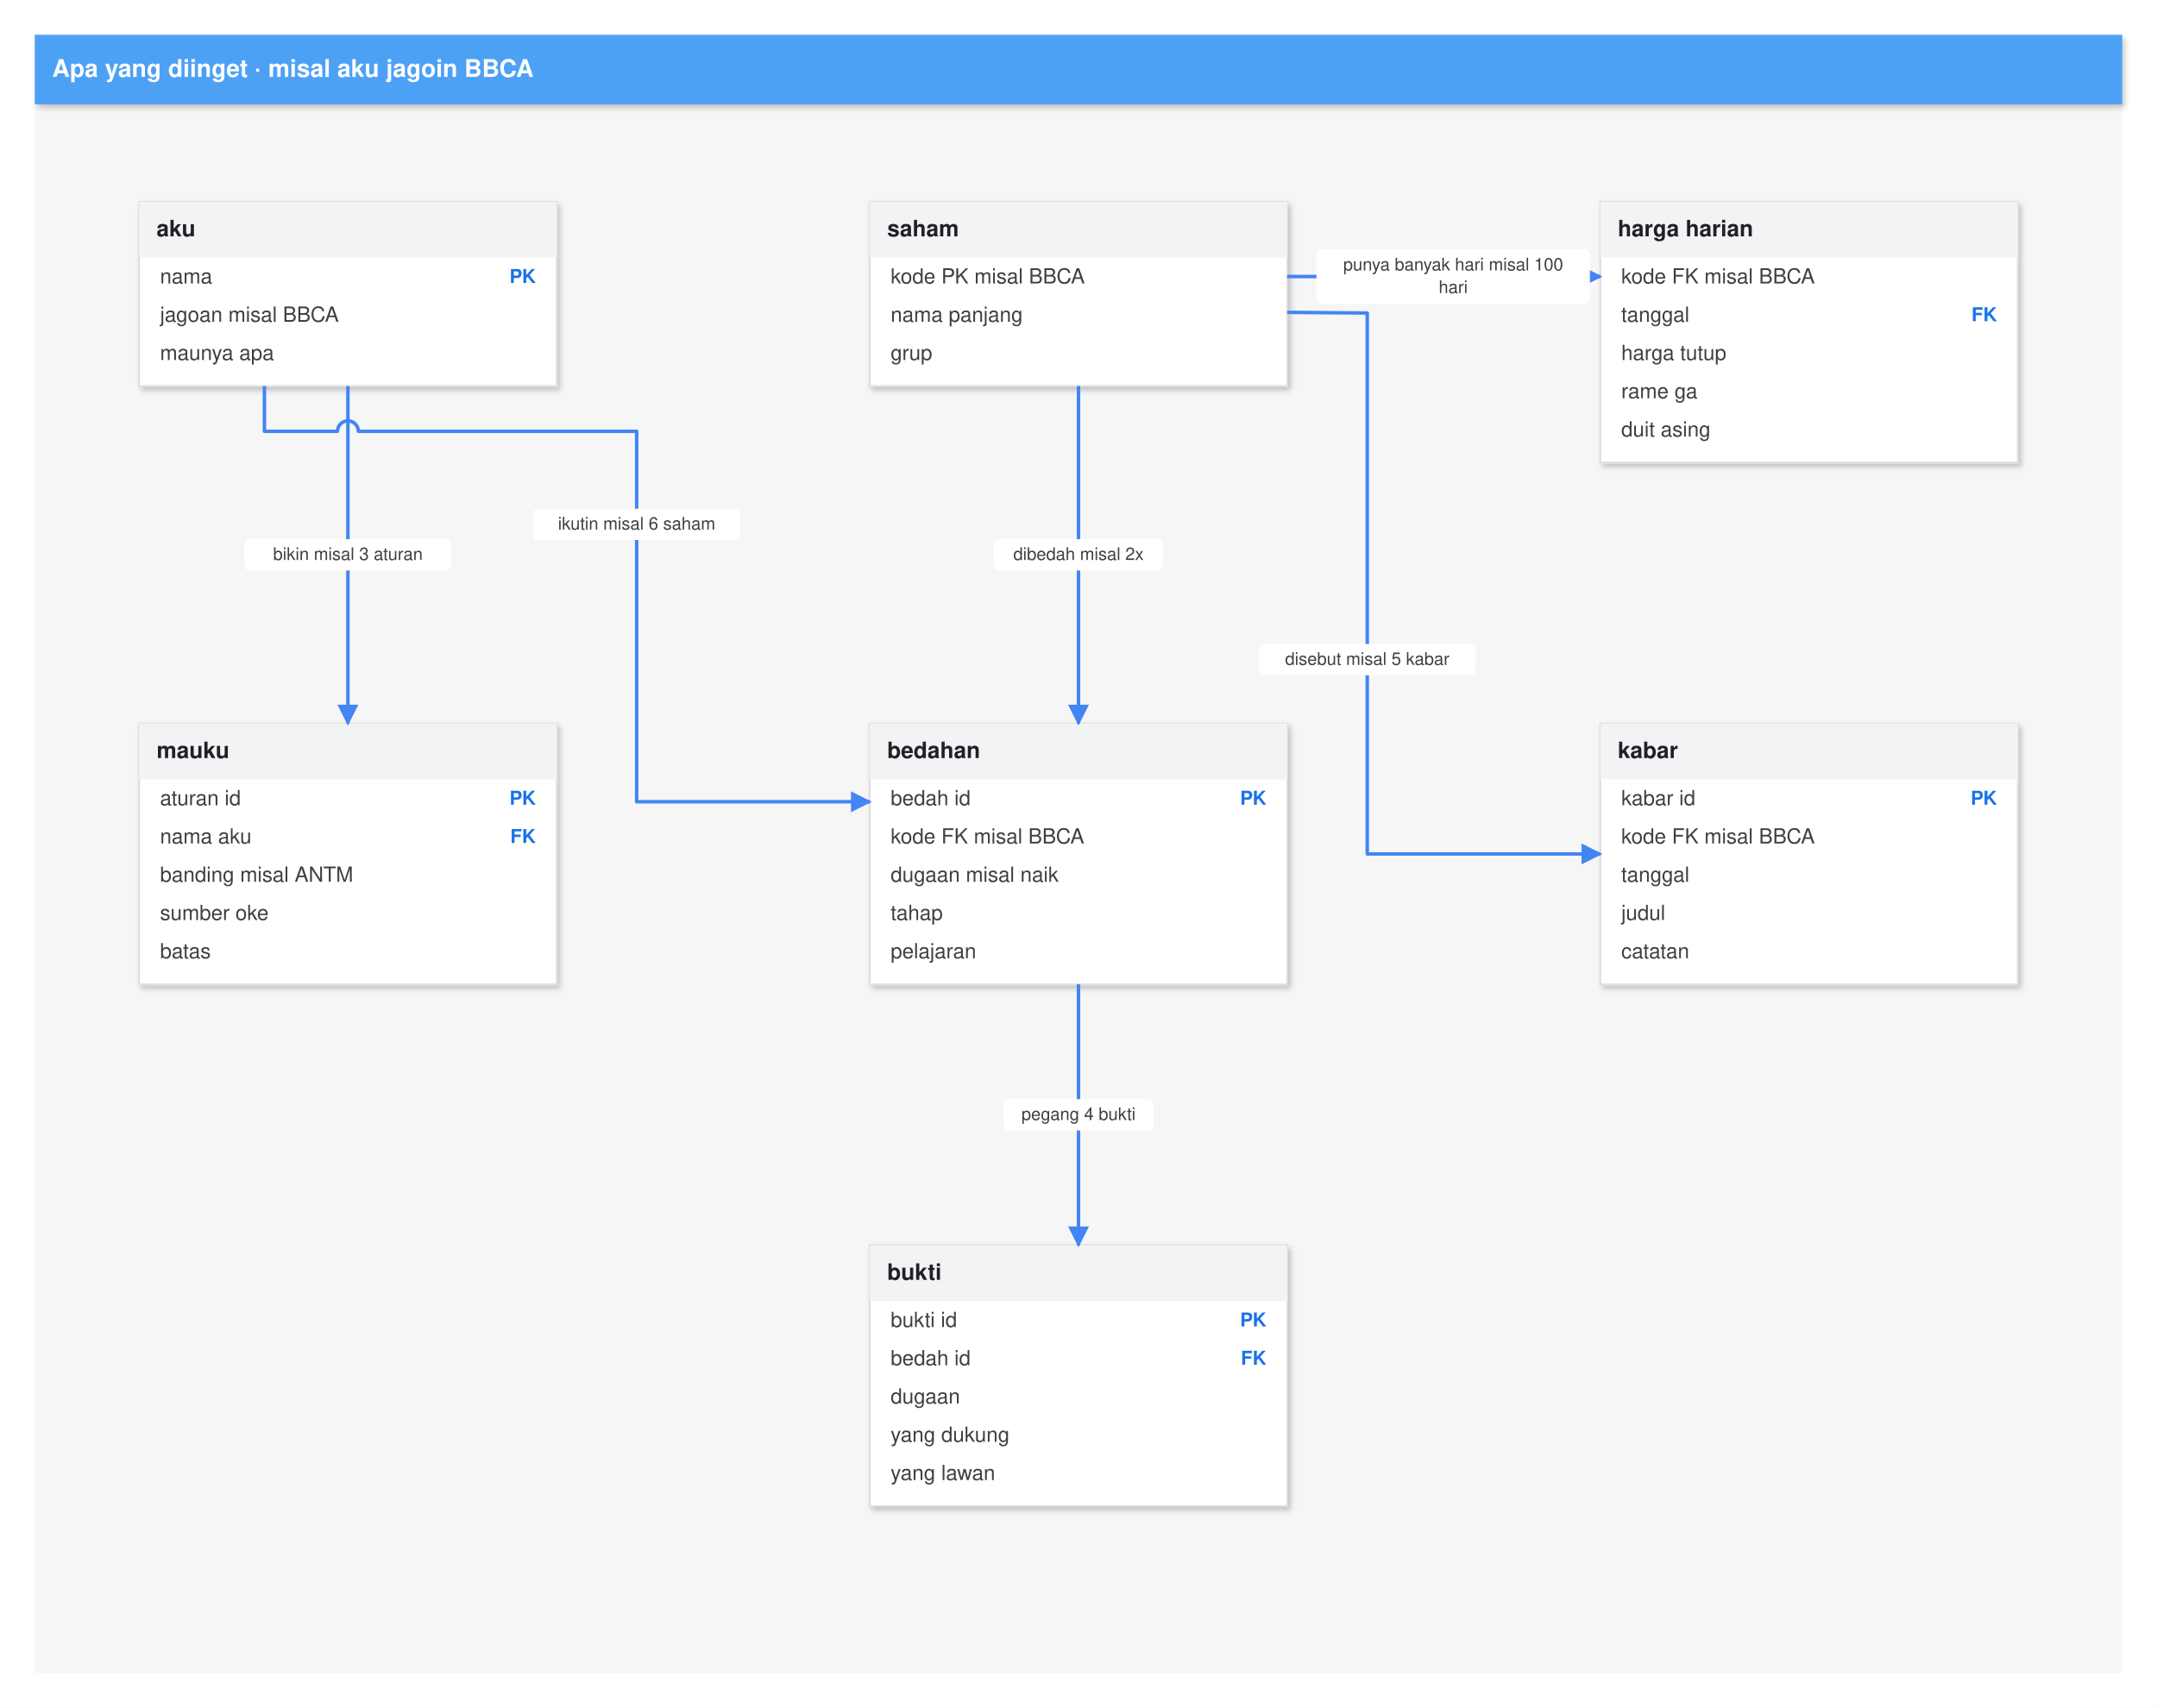
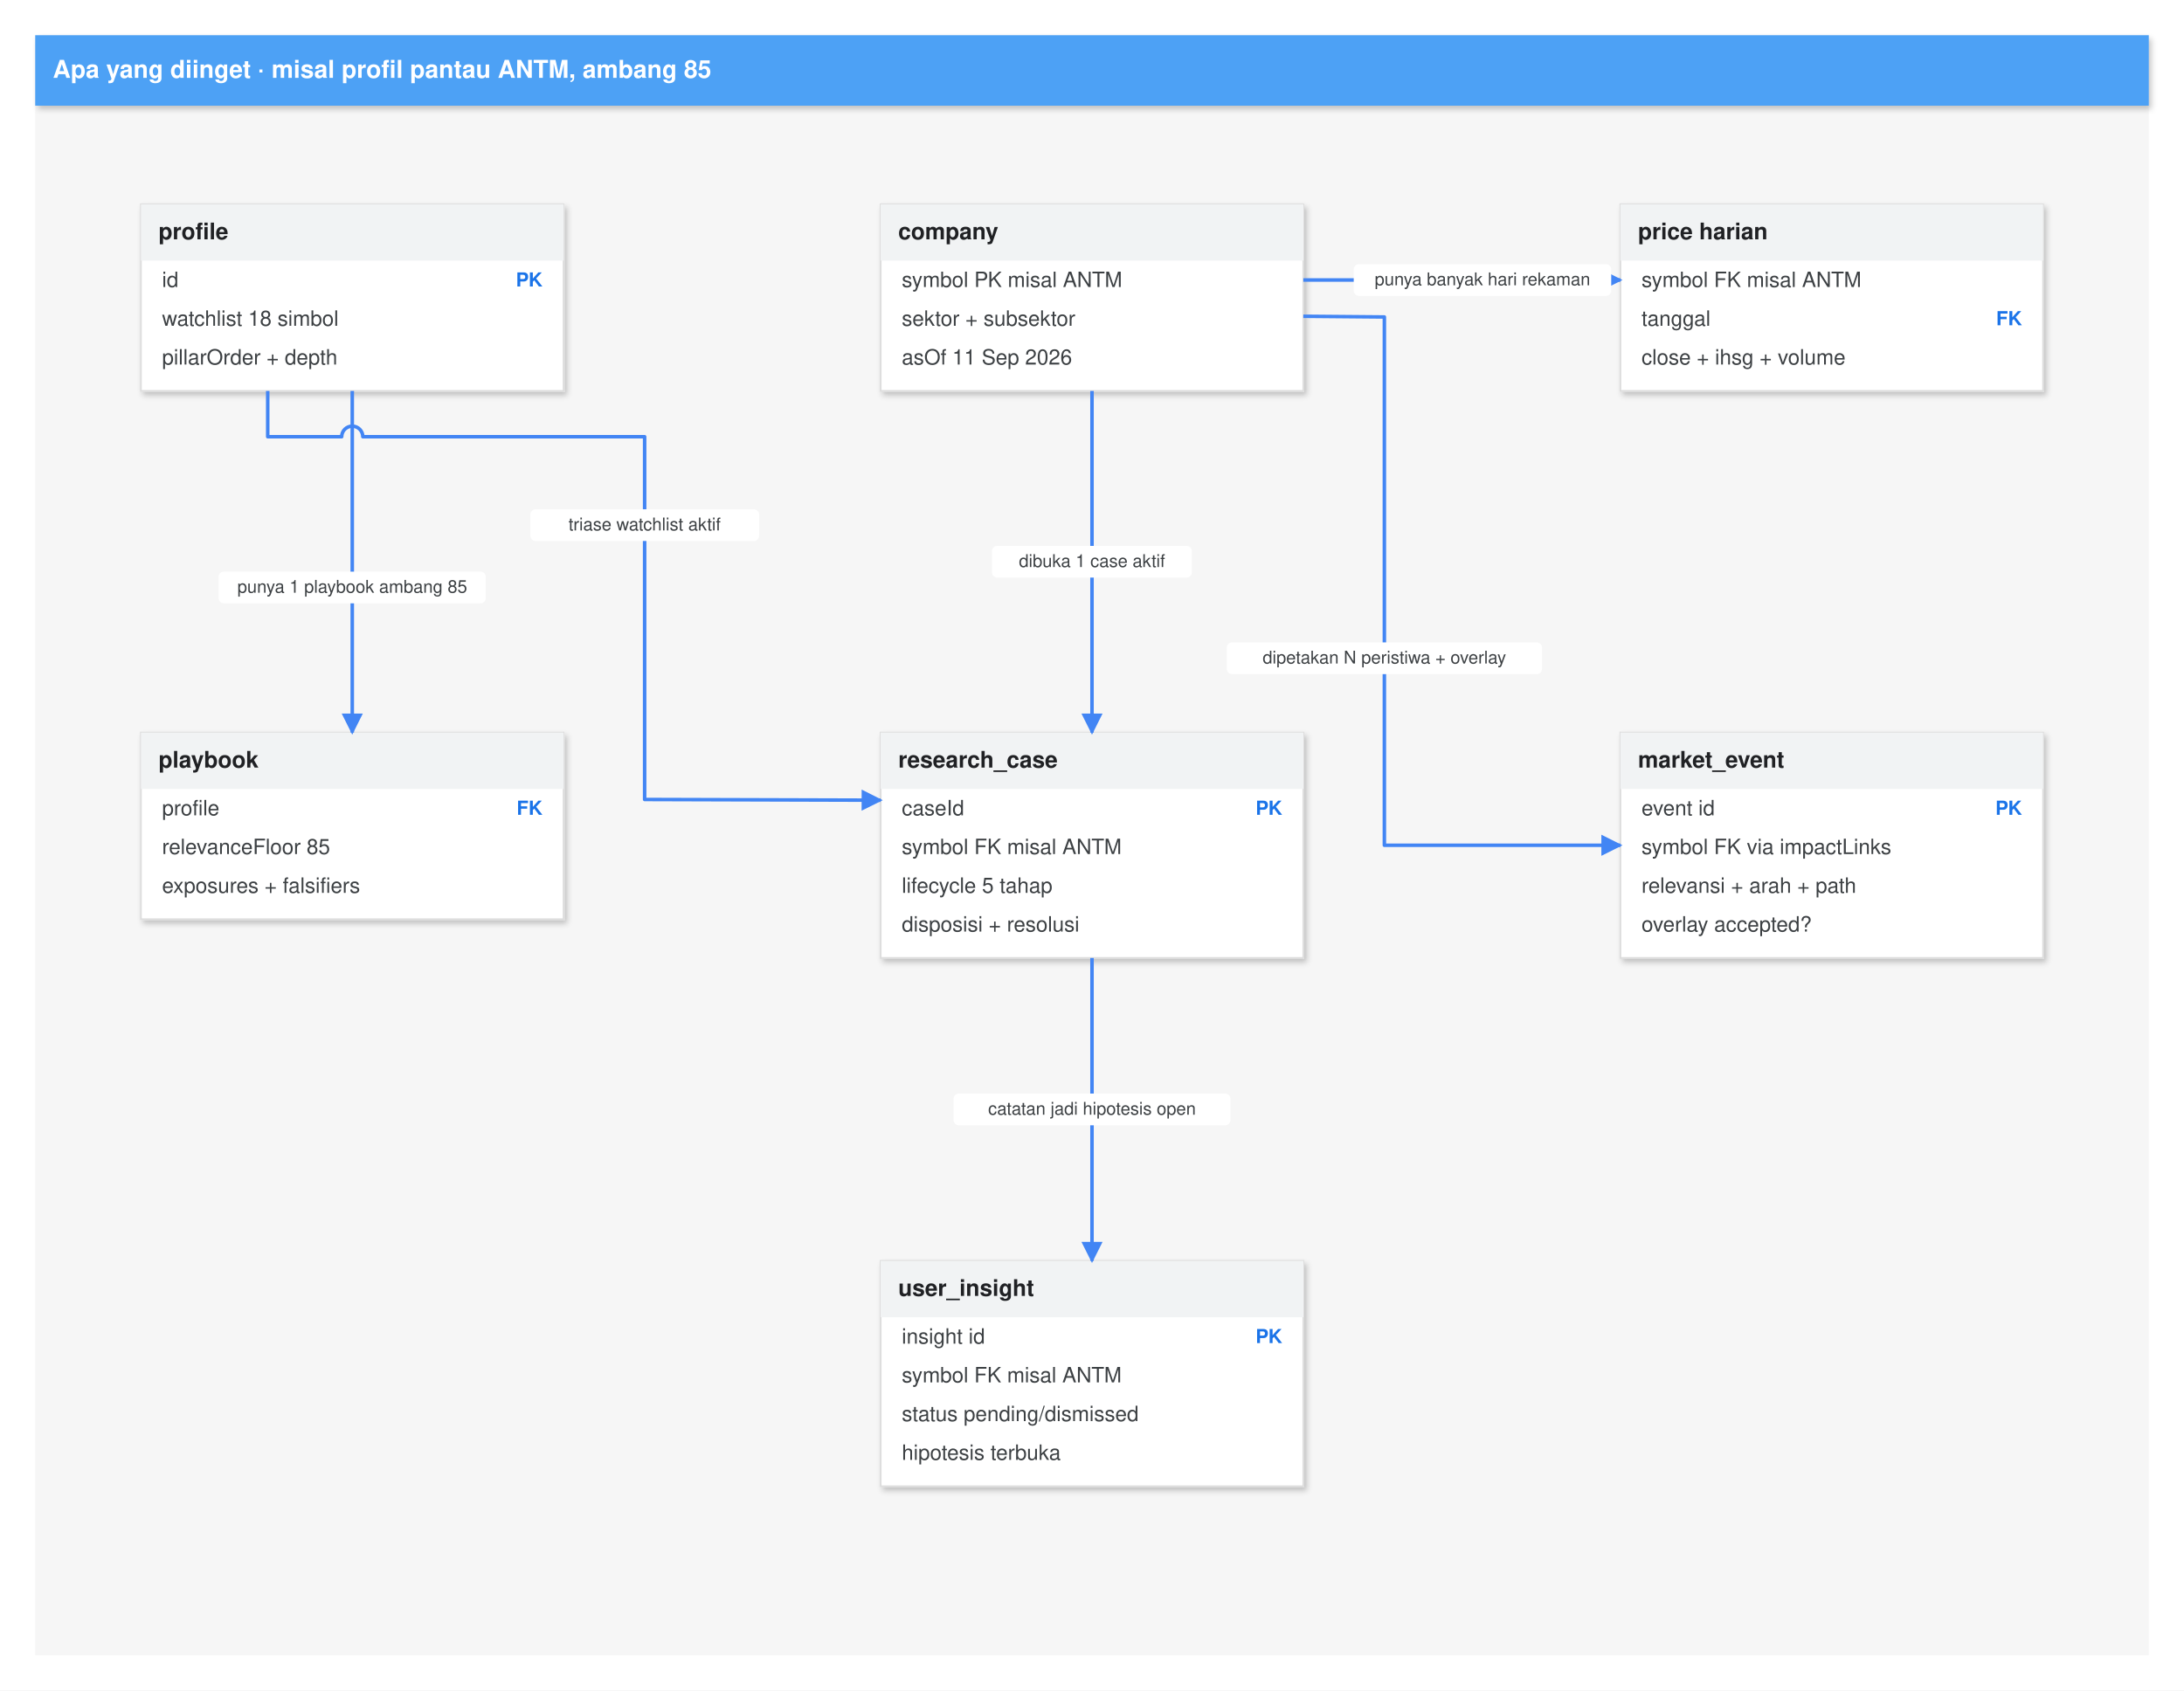
- <svg xmlns="http://www.w3.org/2000/svg" width="1240" height="982" viewBox="-20 -20 1240 982">
+ <svg xmlns="http://www.w3.org/2000/svg" width="1240" height="960" viewBox="-20 -20 1240 960">
  <defs>
    <filter id="sh" x="-20%" y="-20%" width="150%" height="150%">
      <feDropShadow dx="1.5" dy="2" stdDeviation="1.6" flood-color="#000000" flood-opacity="0.22" />
    </filter>
    <marker id="a4285F4" viewBox="0 0 10 10" refX="9" refY="5" markerWidth="6" markerHeight="6" orient="auto-start-reverse">
      <path d="M 0 0 L 10 5 L 0 10 z" fill="#4285F4" />
    </marker>
  </defs>
-   <rect x="-20.0" y="-20.0" width="1240.0" height="982.0" fill="#ffffff" />
-   <rect x="0.0" y="0.0" width="1200.0" height="942.0" rx="0" fill="#F6F6F6" stroke="none" stroke-width="1" />
+   <rect x="-20.0" y="-20.0" width="1240.0" height="960.0" fill="#ffffff" />
+   <rect x="0.0" y="0.0" width="1200.0" height="920.0" rx="0" fill="#F6F6F6" stroke="none" stroke-width="1" />
  <rect x="0.0" y="0.0" width="1200.0" height="40.0" rx="0" fill="#4DA1F5" stroke="none" stroke-width="1" filter="url(#sh)" />
-   <text x="10.0" y="24.2" font-size="14.0" fill="#FFFFFF" text-anchor="start" font-weight="bold" font-family="Helvetica, Arial, sans-serif">Apa yang diinget · misal aku jagoin BBCA</text>
+   <text x="10.0" y="24.2" font-size="14.0" fill="#FFFFFF" text-anchor="start" font-weight="bold" font-family="Helvetica, Arial, sans-serif">Apa yang diinget · misal profil pantau ANTM, ambang 85</text>
  <rect x="60.0" y="96.0" width="240.0" height="106.0" rx="0" fill="#FFFFFF" stroke="#DDDDDD" stroke-width="1" filter="url(#sh)" />
  <rect x="60.0" y="96.0" width="240.0" height="32.0" rx="0" fill="#F1F3F4" stroke="none" stroke-width="1" />
-   <text x="70.0" y="115.9" font-size="13.0" fill="#202124" text-anchor="start" font-weight="bold" font-family="Helvetica, Arial, sans-serif">aku</text>
-   <text x="72.0" y="143.0" font-size="12.0" fill="#3C4043" text-anchor="start" font-weight="normal" font-family="Helvetica, Arial, sans-serif">nama</text>
+   <text x="70.0" y="115.9" font-size="13.0" fill="#202124" text-anchor="start" font-weight="bold" font-family="Helvetica, Arial, sans-serif">profile</text>
+   <text x="72.0" y="143.0" font-size="12.0" fill="#3C4043" text-anchor="start" font-weight="normal" font-family="Helvetica, Arial, sans-serif">id</text>
  <text x="288.0" y="142.7" font-size="11.0" fill="#1A73E8" text-anchor="end" font-weight="bold" font-family="Helvetica, Arial, sans-serif">PK</text>
-   <text x="72.0" y="165.0" font-size="12.0" fill="#3C4043" text-anchor="start" font-weight="normal" font-family="Helvetica, Arial, sans-serif">jagoan misal BBCA</text>
-   <text x="72.0" y="187.0" font-size="12.0" fill="#3C4043" text-anchor="start" font-weight="normal" font-family="Helvetica, Arial, sans-serif">maunya apa</text>
+   <text x="72.0" y="165.0" font-size="12.0" fill="#3C4043" text-anchor="start" font-weight="normal" font-family="Helvetica, Arial, sans-serif">watchlist 18 simbol</text>
+   <text x="72.0" y="187.0" font-size="12.0" fill="#3C4043" text-anchor="start" font-weight="normal" font-family="Helvetica, Arial, sans-serif">pillarOrder + depth</text>
  <rect x="480.0" y="96.0" width="240.0" height="106.0" rx="0" fill="#FFFFFF" stroke="#DDDDDD" stroke-width="1" filter="url(#sh)" />
  <rect x="480.0" y="96.0" width="240.0" height="32.0" rx="0" fill="#F1F3F4" stroke="none" stroke-width="1" />
-   <text x="490.0" y="115.9" font-size="13.0" fill="#202124" text-anchor="start" font-weight="bold" font-family="Helvetica, Arial, sans-serif">saham</text>
-   <text x="492.0" y="143.0" font-size="12.0" fill="#3C4043" text-anchor="start" font-weight="normal" font-family="Helvetica, Arial, sans-serif">kode PK misal BBCA</text>
-   <text x="492.0" y="165.0" font-size="12.0" fill="#3C4043" text-anchor="start" font-weight="normal" font-family="Helvetica, Arial, sans-serif">nama panjang</text>
-   <text x="492.0" y="187.0" font-size="12.0" fill="#3C4043" text-anchor="start" font-weight="normal" font-family="Helvetica, Arial, sans-serif">grup</text>
-   <rect x="900.0" y="96.0" width="240.0" height="150.0" rx="0" fill="#FFFFFF" stroke="#DDDDDD" stroke-width="1" filter="url(#sh)" />
+   <text x="490.0" y="115.9" font-size="13.0" fill="#202124" text-anchor="start" font-weight="bold" font-family="Helvetica, Arial, sans-serif">company</text>
+   <text x="492.0" y="143.0" font-size="12.0" fill="#3C4043" text-anchor="start" font-weight="normal" font-family="Helvetica, Arial, sans-serif">symbol PK misal ANTM</text>
+   <text x="492.0" y="165.0" font-size="12.0" fill="#3C4043" text-anchor="start" font-weight="normal" font-family="Helvetica, Arial, sans-serif">sektor + subsektor</text>
+   <text x="492.0" y="187.0" font-size="12.0" fill="#3C4043" text-anchor="start" font-weight="normal" font-family="Helvetica, Arial, sans-serif">asOf 11 Sep 2026</text>
+   <rect x="900.0" y="96.0" width="240.0" height="106.0" rx="0" fill="#FFFFFF" stroke="#DDDDDD" stroke-width="1" filter="url(#sh)" />
  <rect x="900.0" y="96.0" width="240.0" height="32.0" rx="0" fill="#F1F3F4" stroke="none" stroke-width="1" />
-   <text x="910.0" y="115.9" font-size="13.0" fill="#202124" text-anchor="start" font-weight="bold" font-family="Helvetica, Arial, sans-serif">harga harian</text>
-   <text x="912.0" y="143.0" font-size="12.0" fill="#3C4043" text-anchor="start" font-weight="normal" font-family="Helvetica, Arial, sans-serif">kode FK misal BBCA</text>
+   <text x="910.0" y="115.9" font-size="13.0" fill="#202124" text-anchor="start" font-weight="bold" font-family="Helvetica, Arial, sans-serif">price harian</text>
+   <text x="912.0" y="143.0" font-size="12.0" fill="#3C4043" text-anchor="start" font-weight="normal" font-family="Helvetica, Arial, sans-serif">symbol FK misal ANTM</text>
  <text x="912.0" y="165.0" font-size="12.0" fill="#3C4043" text-anchor="start" font-weight="normal" font-family="Helvetica, Arial, sans-serif">tanggal</text>
  <text x="1128.0" y="164.7" font-size="11.0" fill="#1A73E8" text-anchor="end" font-weight="bold" font-family="Helvetica, Arial, sans-serif">FK</text>
-   <text x="912.0" y="187.0" font-size="12.0" fill="#3C4043" text-anchor="start" font-weight="normal" font-family="Helvetica, Arial, sans-serif">harga tutup</text>
-   <text x="912.0" y="209.0" font-size="12.0" fill="#3C4043" text-anchor="start" font-weight="normal" font-family="Helvetica, Arial, sans-serif">rame ga</text>
-   <text x="912.0" y="231.0" font-size="12.0" fill="#3C4043" text-anchor="start" font-weight="normal" font-family="Helvetica, Arial, sans-serif">duit asing</text>
-   <rect x="60.0" y="396.0" width="240.0" height="150.0" rx="0" fill="#FFFFFF" stroke="#DDDDDD" stroke-width="1" filter="url(#sh)" />
+   <text x="912.0" y="187.0" font-size="12.0" fill="#3C4043" text-anchor="start" font-weight="normal" font-family="Helvetica, Arial, sans-serif">close + ihsg + volume</text>
+   <rect x="60.0" y="396.0" width="240.0" height="106.0" rx="0" fill="#FFFFFF" stroke="#DDDDDD" stroke-width="1" filter="url(#sh)" />
  <rect x="60.0" y="396.0" width="240.0" height="32.0" rx="0" fill="#F1F3F4" stroke="none" stroke-width="1" />
-   <text x="70.0" y="415.9" font-size="13.0" fill="#202124" text-anchor="start" font-weight="bold" font-family="Helvetica, Arial, sans-serif">mauku</text>
-   <text x="72.0" y="443.0" font-size="12.0" fill="#3C4043" text-anchor="start" font-weight="normal" font-family="Helvetica, Arial, sans-serif">aturan id</text>
-   <text x="288.0" y="442.7" font-size="11.0" fill="#1A73E8" text-anchor="end" font-weight="bold" font-family="Helvetica, Arial, sans-serif">PK</text>
-   <text x="72.0" y="465.0" font-size="12.0" fill="#3C4043" text-anchor="start" font-weight="normal" font-family="Helvetica, Arial, sans-serif">nama aku</text>
-   <text x="288.0" y="464.7" font-size="11.0" fill="#1A73E8" text-anchor="end" font-weight="bold" font-family="Helvetica, Arial, sans-serif">FK</text>
-   <text x="72.0" y="487.0" font-size="12.0" fill="#3C4043" text-anchor="start" font-weight="normal" font-family="Helvetica, Arial, sans-serif">banding misal ANTM</text>
-   <text x="72.0" y="509.0" font-size="12.0" fill="#3C4043" text-anchor="start" font-weight="normal" font-family="Helvetica, Arial, sans-serif">sumber oke</text>
-   <text x="72.0" y="531.0" font-size="12.0" fill="#3C4043" text-anchor="start" font-weight="normal" font-family="Helvetica, Arial, sans-serif">batas</text>
-   <rect x="480.0" y="396.0" width="240.0" height="150.0" rx="0" fill="#FFFFFF" stroke="#DDDDDD" stroke-width="1" filter="url(#sh)" />
+   <text x="70.0" y="415.9" font-size="13.0" fill="#202124" text-anchor="start" font-weight="bold" font-family="Helvetica, Arial, sans-serif">playbook</text>
+   <text x="72.0" y="443.0" font-size="12.0" fill="#3C4043" text-anchor="start" font-weight="normal" font-family="Helvetica, Arial, sans-serif">profile</text>
+   <text x="288.0" y="442.7" font-size="11.0" fill="#1A73E8" text-anchor="end" font-weight="bold" font-family="Helvetica, Arial, sans-serif">FK</text>
+   <text x="72.0" y="465.0" font-size="12.0" fill="#3C4043" text-anchor="start" font-weight="normal" font-family="Helvetica, Arial, sans-serif">relevanceFloor 85</text>
+   <text x="72.0" y="487.0" font-size="12.0" fill="#3C4043" text-anchor="start" font-weight="normal" font-family="Helvetica, Arial, sans-serif">exposures + falsifiers</text>
+   <rect x="480.0" y="396.0" width="240.0" height="128.0" rx="0" fill="#FFFFFF" stroke="#DDDDDD" stroke-width="1" filter="url(#sh)" />
  <rect x="480.0" y="396.0" width="240.0" height="32.0" rx="0" fill="#F1F3F4" stroke="none" stroke-width="1" />
-   <text x="490.0" y="415.9" font-size="13.0" fill="#202124" text-anchor="start" font-weight="bold" font-family="Helvetica, Arial, sans-serif">bedahan</text>
-   <text x="492.0" y="443.0" font-size="12.0" fill="#3C4043" text-anchor="start" font-weight="normal" font-family="Helvetica, Arial, sans-serif">bedah id</text>
+   <text x="490.0" y="415.9" font-size="13.0" fill="#202124" text-anchor="start" font-weight="bold" font-family="Helvetica, Arial, sans-serif">research_case</text>
+   <text x="492.0" y="443.0" font-size="12.0" fill="#3C4043" text-anchor="start" font-weight="normal" font-family="Helvetica, Arial, sans-serif">caseId</text>
  <text x="708.0" y="442.7" font-size="11.0" fill="#1A73E8" text-anchor="end" font-weight="bold" font-family="Helvetica, Arial, sans-serif">PK</text>
-   <text x="492.0" y="465.0" font-size="12.0" fill="#3C4043" text-anchor="start" font-weight="normal" font-family="Helvetica, Arial, sans-serif">kode FK misal BBCA</text>
-   <text x="492.0" y="487.0" font-size="12.0" fill="#3C4043" text-anchor="start" font-weight="normal" font-family="Helvetica, Arial, sans-serif">dugaan misal naik</text>
-   <text x="492.0" y="509.0" font-size="12.0" fill="#3C4043" text-anchor="start" font-weight="normal" font-family="Helvetica, Arial, sans-serif">tahap</text>
-   <text x="492.0" y="531.0" font-size="12.0" fill="#3C4043" text-anchor="start" font-weight="normal" font-family="Helvetica, Arial, sans-serif">pelajaran</text>
-   <rect x="900.0" y="396.0" width="240.0" height="150.0" rx="0" fill="#FFFFFF" stroke="#DDDDDD" stroke-width="1" filter="url(#sh)" />
+   <text x="492.0" y="465.0" font-size="12.0" fill="#3C4043" text-anchor="start" font-weight="normal" font-family="Helvetica, Arial, sans-serif">symbol FK misal ANTM</text>
+   <text x="492.0" y="487.0" font-size="12.0" fill="#3C4043" text-anchor="start" font-weight="normal" font-family="Helvetica, Arial, sans-serif">lifecycle 5 tahap</text>
+   <text x="492.0" y="509.0" font-size="12.0" fill="#3C4043" text-anchor="start" font-weight="normal" font-family="Helvetica, Arial, sans-serif">disposisi + resolusi</text>
+   <rect x="900.0" y="396.0" width="240.0" height="128.0" rx="0" fill="#FFFFFF" stroke="#DDDDDD" stroke-width="1" filter="url(#sh)" />
  <rect x="900.0" y="396.0" width="240.0" height="32.0" rx="0" fill="#F1F3F4" stroke="none" stroke-width="1" />
-   <text x="910.0" y="415.9" font-size="13.0" fill="#202124" text-anchor="start" font-weight="bold" font-family="Helvetica, Arial, sans-serif">kabar</text>
-   <text x="912.0" y="443.0" font-size="12.0" fill="#3C4043" text-anchor="start" font-weight="normal" font-family="Helvetica, Arial, sans-serif">kabar id</text>
+   <text x="910.0" y="415.9" font-size="13.0" fill="#202124" text-anchor="start" font-weight="bold" font-family="Helvetica, Arial, sans-serif">market_event</text>
+   <text x="912.0" y="443.0" font-size="12.0" fill="#3C4043" text-anchor="start" font-weight="normal" font-family="Helvetica, Arial, sans-serif">event id</text>
  <text x="1128.0" y="442.7" font-size="11.0" fill="#1A73E8" text-anchor="end" font-weight="bold" font-family="Helvetica, Arial, sans-serif">PK</text>
-   <text x="912.0" y="465.0" font-size="12.0" fill="#3C4043" text-anchor="start" font-weight="normal" font-family="Helvetica, Arial, sans-serif">kode FK misal BBCA</text>
-   <text x="912.0" y="487.0" font-size="12.0" fill="#3C4043" text-anchor="start" font-weight="normal" font-family="Helvetica, Arial, sans-serif">tanggal</text>
-   <text x="912.0" y="509.0" font-size="12.0" fill="#3C4043" text-anchor="start" font-weight="normal" font-family="Helvetica, Arial, sans-serif">judul</text>
-   <text x="912.0" y="531.0" font-size="12.0" fill="#3C4043" text-anchor="start" font-weight="normal" font-family="Helvetica, Arial, sans-serif">catatan</text>
-   <rect x="480.0" y="696.0" width="240.0" height="150.0" rx="0" fill="#FFFFFF" stroke="#DDDDDD" stroke-width="1" filter="url(#sh)" />
+   <text x="912.0" y="465.0" font-size="12.0" fill="#3C4043" text-anchor="start" font-weight="normal" font-family="Helvetica, Arial, sans-serif">symbol FK via impactLinks</text>
+   <text x="912.0" y="487.0" font-size="12.0" fill="#3C4043" text-anchor="start" font-weight="normal" font-family="Helvetica, Arial, sans-serif">relevansi + arah + path</text>
+   <text x="912.0" y="509.0" font-size="12.0" fill="#3C4043" text-anchor="start" font-weight="normal" font-family="Helvetica, Arial, sans-serif">overlay accepted?</text>
+   <rect x="480.0" y="696.0" width="240.0" height="128.0" rx="0" fill="#FFFFFF" stroke="#DDDDDD" stroke-width="1" filter="url(#sh)" />
  <rect x="480.0" y="696.0" width="240.0" height="32.0" rx="0" fill="#F1F3F4" stroke="none" stroke-width="1" />
-   <text x="490.0" y="715.9" font-size="13.0" fill="#202124" text-anchor="start" font-weight="bold" font-family="Helvetica, Arial, sans-serif">bukti</text>
-   <text x="492.0" y="743.0" font-size="12.0" fill="#3C4043" text-anchor="start" font-weight="normal" font-family="Helvetica, Arial, sans-serif">bukti id</text>
+   <text x="490.0" y="715.9" font-size="13.0" fill="#202124" text-anchor="start" font-weight="bold" font-family="Helvetica, Arial, sans-serif">user_insight</text>
+   <text x="492.0" y="743.0" font-size="12.0" fill="#3C4043" text-anchor="start" font-weight="normal" font-family="Helvetica, Arial, sans-serif">insight id</text>
  <text x="708.0" y="742.7" font-size="11.0" fill="#1A73E8" text-anchor="end" font-weight="bold" font-family="Helvetica, Arial, sans-serif">PK</text>
-   <text x="492.0" y="765.0" font-size="12.0" fill="#3C4043" text-anchor="start" font-weight="normal" font-family="Helvetica, Arial, sans-serif">bedah id</text>
-   <text x="708.0" y="764.7" font-size="11.0" fill="#1A73E8" text-anchor="end" font-weight="bold" font-family="Helvetica, Arial, sans-serif">FK</text>
-   <text x="492.0" y="787.0" font-size="12.0" fill="#3C4043" text-anchor="start" font-weight="normal" font-family="Helvetica, Arial, sans-serif">dugaan</text>
-   <text x="492.0" y="809.0" font-size="12.0" fill="#3C4043" text-anchor="start" font-weight="normal" font-family="Helvetica, Arial, sans-serif">yang dukung</text>
-   <text x="492.0" y="831.0" font-size="12.0" fill="#3C4043" text-anchor="start" font-weight="normal" font-family="Helvetica, Arial, sans-serif">yang lawan</text>
+   <text x="492.0" y="765.0" font-size="12.0" fill="#3C4043" text-anchor="start" font-weight="normal" font-family="Helvetica, Arial, sans-serif">symbol FK misal ANTM</text>
+   <text x="492.0" y="787.0" font-size="12.0" fill="#3C4043" text-anchor="start" font-weight="normal" font-family="Helvetica, Arial, sans-serif">status pending/dismissed</text>
+   <text x="492.0" y="809.0" font-size="12.0" fill="#3C4043" text-anchor="start" font-weight="normal" font-family="Helvetica, Arial, sans-serif">hipotesis terbuka</text>
  <path d="M 180.0 202.0 L 180.0 396.0" fill="none" stroke="#4285F4" stroke-width="2" stroke-linejoin="round" marker-end="url(#a4285F4)" />
  <path d="M 720.0 139.0 L 900.0 139.0" fill="none" stroke="#4285F4" stroke-width="2" stroke-linejoin="round" marker-end="url(#a4285F4)" />
-   <path d="M 720.0 159.6 L 766.0 160.0 L 766.0 471.0 L 900.0 471.0" fill="none" stroke="#4285F4" stroke-width="2" stroke-linejoin="round" marker-end="url(#a4285F4)" />
+   <path d="M 720.0 159.6 L 766.0 160.0 L 766.0 460.0 L 900.0 460.0" fill="none" stroke="#4285F4" stroke-width="2" stroke-linejoin="round" marker-end="url(#a4285F4)" />
  <path d="M 600.0 202.0 L 600.0 396.0" fill="none" stroke="#4285F4" stroke-width="2" stroke-linejoin="round" marker-end="url(#a4285F4)" />
-   <path d="M 600.0 546.0 L 600.0 696.0" fill="none" stroke="#4285F4" stroke-width="2" stroke-linejoin="round" marker-end="url(#a4285F4)" />
-   <path d="M 132.0 202.0 L 132.0 228.0 L 174.0 228.0 A 6.0 6.0 0 0 1 186.0 228.0 L 346.0 228.0 L 346.0 441.0 L 480.0 441.0" fill="none" stroke="#4285F4" stroke-width="2" stroke-linejoin="round" marker-end="url(#a4285F4)" />
-   <rect x="120.5" y="290.0" width="119.0" height="18.0" rx="3" fill="#ffffff" />
-   <text x="180.0" y="302.0" font-size="10.0" fill="#3C4043" text-anchor="middle" font-weight="normal" font-family="Helvetica, Arial, sans-serif">bikin misal 3 aturan</text>
-   <rect x="736.8" y="123.5" width="157.2" height="31.0" rx="3" fill="#ffffff" />
-   <text x="815.4" y="135.5" font-size="10.0" fill="#3C4043" text-anchor="middle" font-weight="normal" font-family="Helvetica, Arial, sans-serif">punya banyak hari misal 100</text>
-   <text x="815.4" y="148.5" font-size="10.0" fill="#3C4043" text-anchor="middle" font-weight="normal" font-family="Helvetica, Arial, sans-serif">hari</text>
-   <rect x="703.8" y="350.3" width="124.5" height="18.0" rx="3" fill="#ffffff" />
-   <text x="766.0" y="362.3" font-size="10.0" fill="#3C4043" text-anchor="middle" font-weight="normal" font-family="Helvetica, Arial, sans-serif">disebut misal 5 kabar</text>
-   <rect x="551.4" y="290.0" width="97.2" height="18.0" rx="3" fill="#ffffff" />
-   <text x="600.0" y="302.0" font-size="10.0" fill="#3C4043" text-anchor="middle" font-weight="normal" font-family="Helvetica, Arial, sans-serif">dibedah misal 2x</text>
-   <rect x="556.9" y="612.0" width="86.3" height="18.0" rx="3" fill="#ffffff" />
-   <text x="600.0" y="624.0" font-size="10.0" fill="#3C4043" text-anchor="middle" font-weight="normal" font-family="Helvetica, Arial, sans-serif">pegang 4 bukti</text>
-   <rect x="286.5" y="272.5" width="119.0" height="18.0" rx="3" fill="#ffffff" />
-   <text x="346.0" y="284.5" font-size="10.0" fill="#3C4043" text-anchor="middle" font-weight="normal" font-family="Helvetica, Arial, sans-serif">ikutin misal 6 saham</text>
+   <path d="M 600.0 524.0 L 600.0 696.0" fill="none" stroke="#4285F4" stroke-width="2" stroke-linejoin="round" marker-end="url(#a4285F4)" />
+   <path d="M 132.0 202.0 L 132.0 228.0 L 174.0 228.0 A 6.0 6.0 0 0 1 186.0 228.0 L 346.0 228.0 L 346.0 434.0 L 480.0 434.4" fill="none" stroke="#4285F4" stroke-width="2" stroke-linejoin="round" marker-end="url(#a4285F4)" />
+   <rect x="104.1" y="304.6" width="151.7" height="18.0" rx="3" fill="#ffffff" />
+   <text x="180.0" y="316.6" font-size="10.0" fill="#3C4043" text-anchor="middle" font-weight="normal" font-family="Helvetica, Arial, sans-serif">punya 1 playbook ambang 85</text>
+   <rect x="748.6" y="130.0" width="146.2" height="18.0" rx="3" fill="#ffffff" />
+   <text x="821.7" y="142.0" font-size="10.0" fill="#3C4043" text-anchor="middle" font-weight="normal" font-family="Helvetica, Arial, sans-serif">punya banyak hari rekaman</text>
+   <rect x="676.5" y="344.8" width="179.0" height="18.0" rx="3" fill="#ffffff" />
+   <text x="766.0" y="356.8" font-size="10.0" fill="#3C4043" text-anchor="middle" font-weight="normal" font-family="Helvetica, Arial, sans-serif">dipetakan N peristiwa + overlay</text>
+   <rect x="543.2" y="290.0" width="113.5" height="18.0" rx="3" fill="#ffffff" />
+   <text x="600.0" y="302.0" font-size="10.0" fill="#3C4043" text-anchor="middle" font-weight="normal" font-family="Helvetica, Arial, sans-serif">dibuka 1 case aktif</text>
+   <rect x="521.4" y="601.0" width="157.2" height="18.0" rx="3" fill="#ffffff" />
+   <text x="600.0" y="613.0" font-size="10.0" fill="#3C4043" text-anchor="middle" font-weight="normal" font-family="Helvetica, Arial, sans-serif">catatan jadi hipotesis open</text>
+   <rect x="281.1" y="269.2" width="129.9" height="18.0" rx="3" fill="#ffffff" />
+   <text x="346.0" y="281.2" font-size="10.0" fill="#3C4043" text-anchor="middle" font-weight="normal" font-family="Helvetica, Arial, sans-serif">triase watchlist aktif</text>
</svg>
